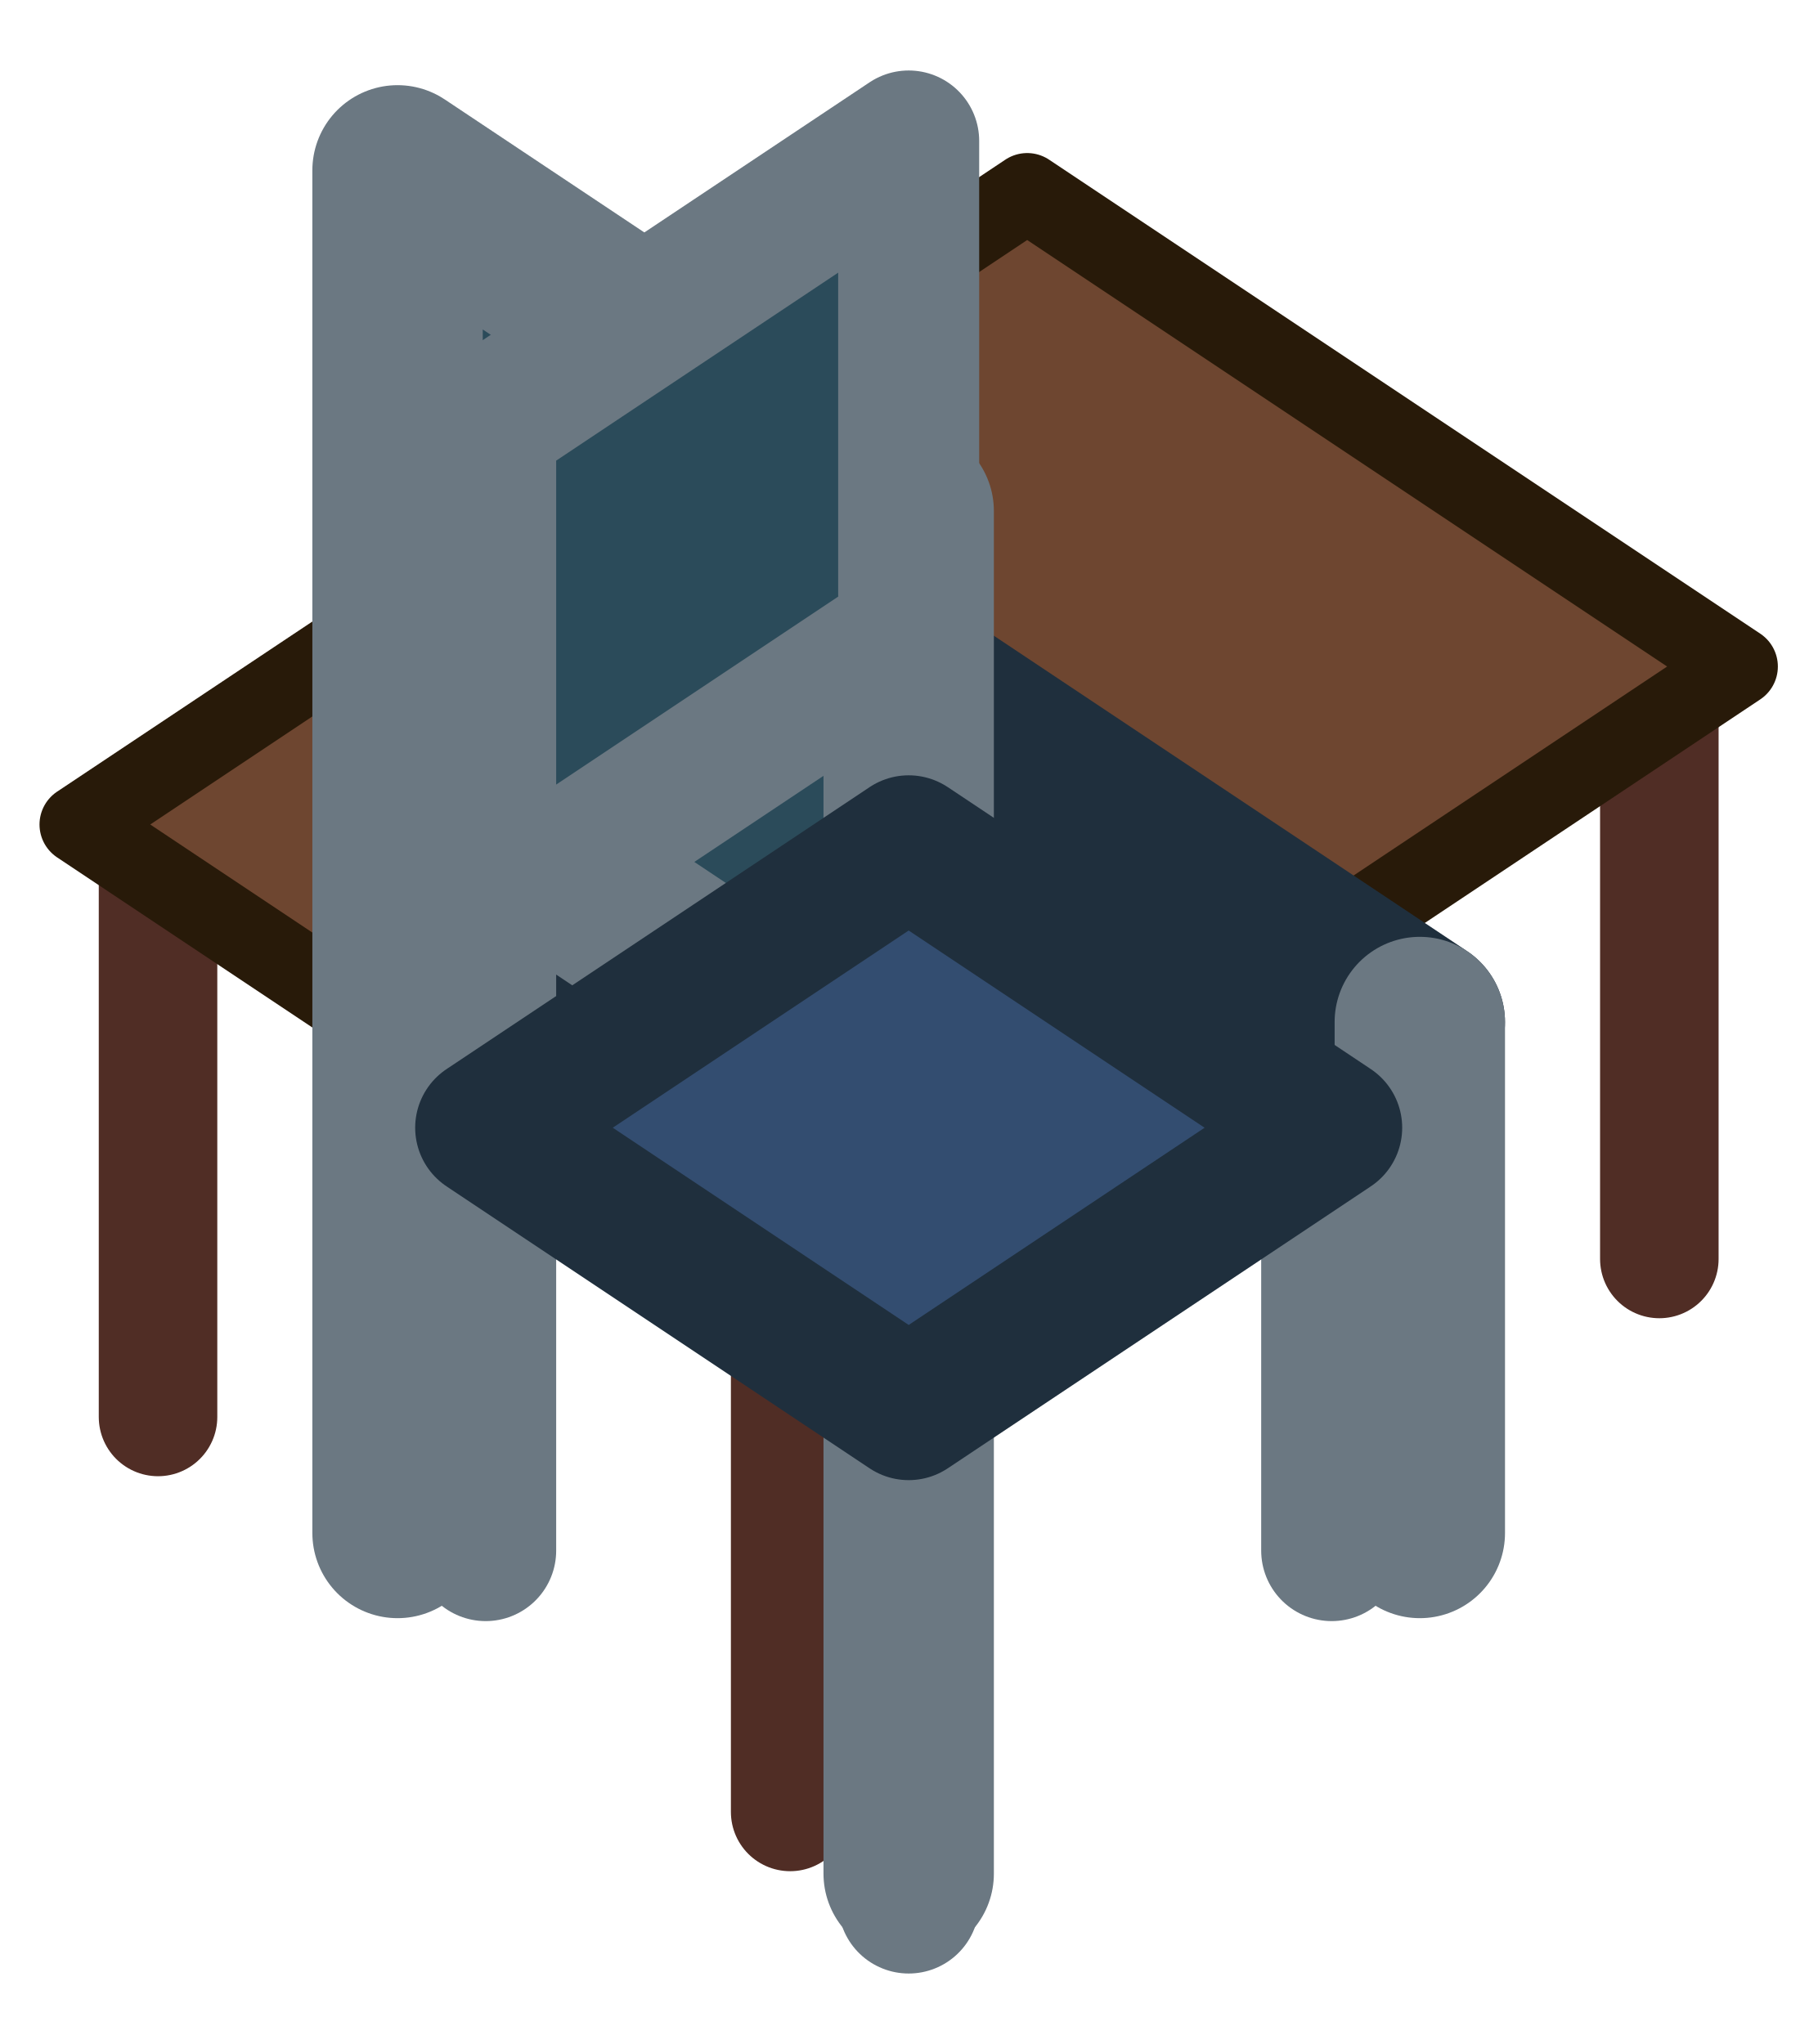
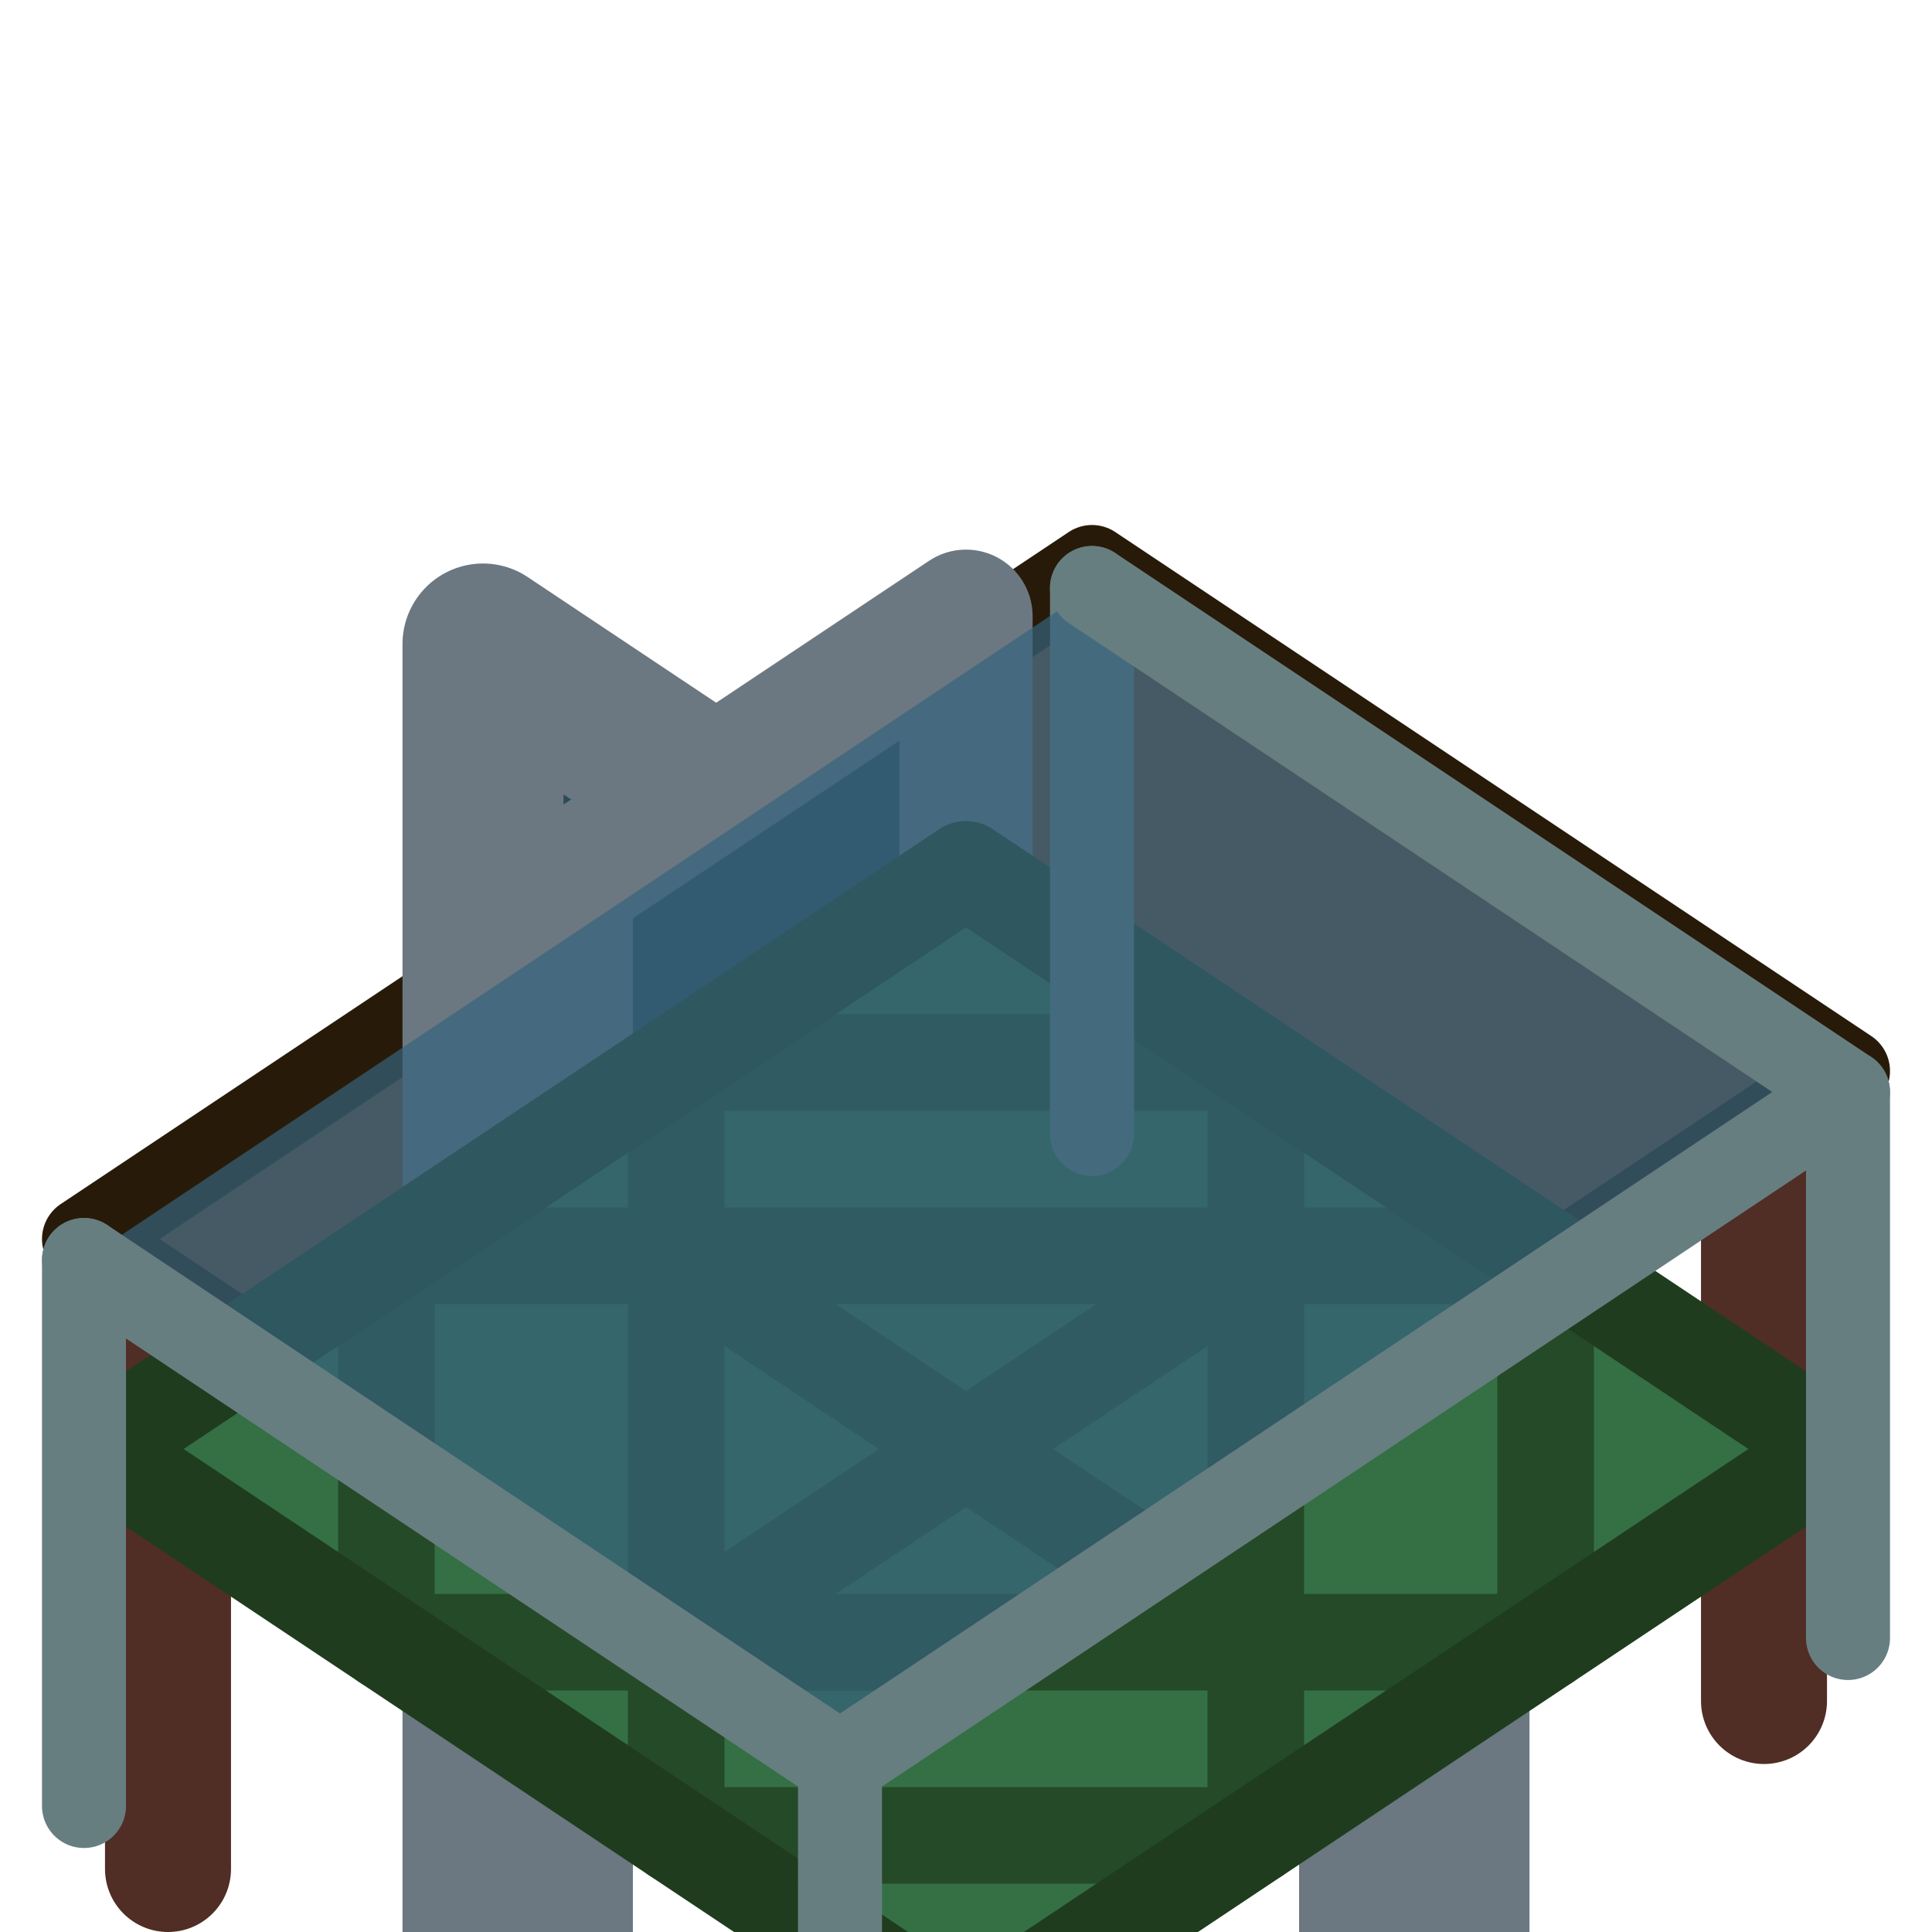
- <svg xmlns="http://www.w3.org/2000/svg" viewBox="0 0 32 36">
+ <svg xmlns="http://www.w3.org/2000/svg" viewBox="0 -16 64 64">
+   <path d="M66-8 72-4M60-8 72 0M54-8 72 4M48-8 72 8M42-8 72 12M36-8 72 16M30-8 72 20M24-8 72 24M18-8 72 28M12-8 72 32M6-8 72 36M0-8 72 40M-6-8 72 44M-8-5.333 66 44M-8-1.333 60 44M-8 2.667 54 44M-8 6.667 48 44M-8 10.667 42 44M-8 14.667 36 44M-8 18.667 30 44M-8 22.667 24 44M-8 26.667 18 44M-8 30.667 12 44M-8 34.667 6 44M-8 38.667 0 44M-8 42.667-6 44M-8-6.667-6-8M-8-2.667 0-8M-8 1.333 6-8M-8 5.333 12-8M-8 9.333 18-8M-8 13.333 24-8M-8 17.333 30-8M-8 21.333 36-8M-8 25.333 42-8M-8 29.333 48-8M-8 33.333 54-8M-8 37.333 60-8M-8 41.333 66-8M-6 44 72-8M0 44 72-4M6 44 72 0M12 44 72 4M18 44 72 8M24 44 72 12M30 44 72 16M36 44 72 20M42 44 72 24M48 44 72 28M54 44 72 32M60 44 72 36M66 44 72 40" fill="none" />
  <svg id="table" viewBox="5 2 23 23">
    <path d="M7 11.5v7M26 9.5v7" stroke="#502D25" stroke-width="1.5" stroke-linecap="round" />
    <path d="M6 11l9 6 12-8-9-6z" fill="#6E4630" stroke="#281A09" stroke-linejoin="round" />
  </svg>
  <svg id="table-leg" viewBox="5 2 23 23">
    <path d="M15 16.5v7" stroke="#502D25" stroke-width="1.5" stroke-linecap="round" />
    <path d="M12 15l3 2 1.5-1" stroke="#281A09" stroke-linejoin="round" fill="#6E4630" />
  </svg>
  <svg id="chair-up" viewBox="20 20 8 12">
-     <path d="M21 26l3 2 3-2-3-2z" fill="#334D70" stroke="#1F2F3D" stroke-linejoin="round" />
-     <path d="M21 24.5l0 4.5 0-8 3 2 0 3.5zm3 2 0 4.5m3-5 0 3" fill="#2B4B5A" stroke="#6B7882" stroke-linejoin="round" stroke-linecap="round" />
+     <g stroke-linejoin="round">
+       <path d="M21 26l3 2 3-2-3-2z" fill="#334D70" stroke="#1F2F3D" />
+       <path d="M21 24.5l0 4.5 0-8 3 2 0 3.5zm3 2 0 4.5m3-5 0 3" fill="#2B4B5A" stroke="#6B7882" stroke-linecap="round" />
+     </g>
  </svg>
  <svg id="chair-down" viewBox="5 20 8 14.5">
-     <path d="M6 26.5l0 4.5 0-8 3-2 0 3.5zm3-2 0 4.5m3-1 0 3m-3-1 0 3.5" fill="#2B4B5A" stroke="#6B7882" stroke-linejoin="round" stroke-linecap="round" />
-     <path d="M6 28l3 2 3-2-3-2z" fill="#334D70" stroke="#1F2F3D" stroke-linejoin="round" />
+     <g stroke-linejoin="round">
+       <path d="M6 26.5l0 4.5 0-8 3-2 0 3.5zm3-2 0 4.5m3-1 0 3m-3-1 0 3.5" fill="#2B4B5A" stroke="#6B7882" stroke-linecap="round" />
+       <path d="M6 28l3 2 3-2-3-2z" fill="#334D70" stroke="#1F2F3D" />
+     </g>
+   </svg>
+   <svg id="rug" viewBox="32 15 20 14">
+     <g stroke="#1F3D1E" stroke-linejoin="round">
+       <path d="M33 22l9 6 9-6-9-6z" fill="#357045" />
+       <path d="M36 24l0-4 3 0 0-2 6 0 0 2 3 0 0 4-3 0 0 2-6 0 0-2zm3 0 3-2-3-2m3 2 3-2m-3 2 3 2m-6 0 6 0 0-4-6 0 0 4" fill="none" opacity=".75" />
+     </g>
+   </svg>
+   <svg id="desk" viewBox="36.5 -6 23 22.5">
+     <g stroke="#677E81" stroke-linecap="round">
+       <path d="M49.5-5v6.5m9-.5v6.5m-12 1.5v6.5m-9-12.5v6.5" fill="none" />
+       <path d="M49.5-5l9 6-12 8-9-6" fill="#36637C" fill-opacity=".7" stroke-linejoin="round" />
+     </g>
  </svg>
</svg>
